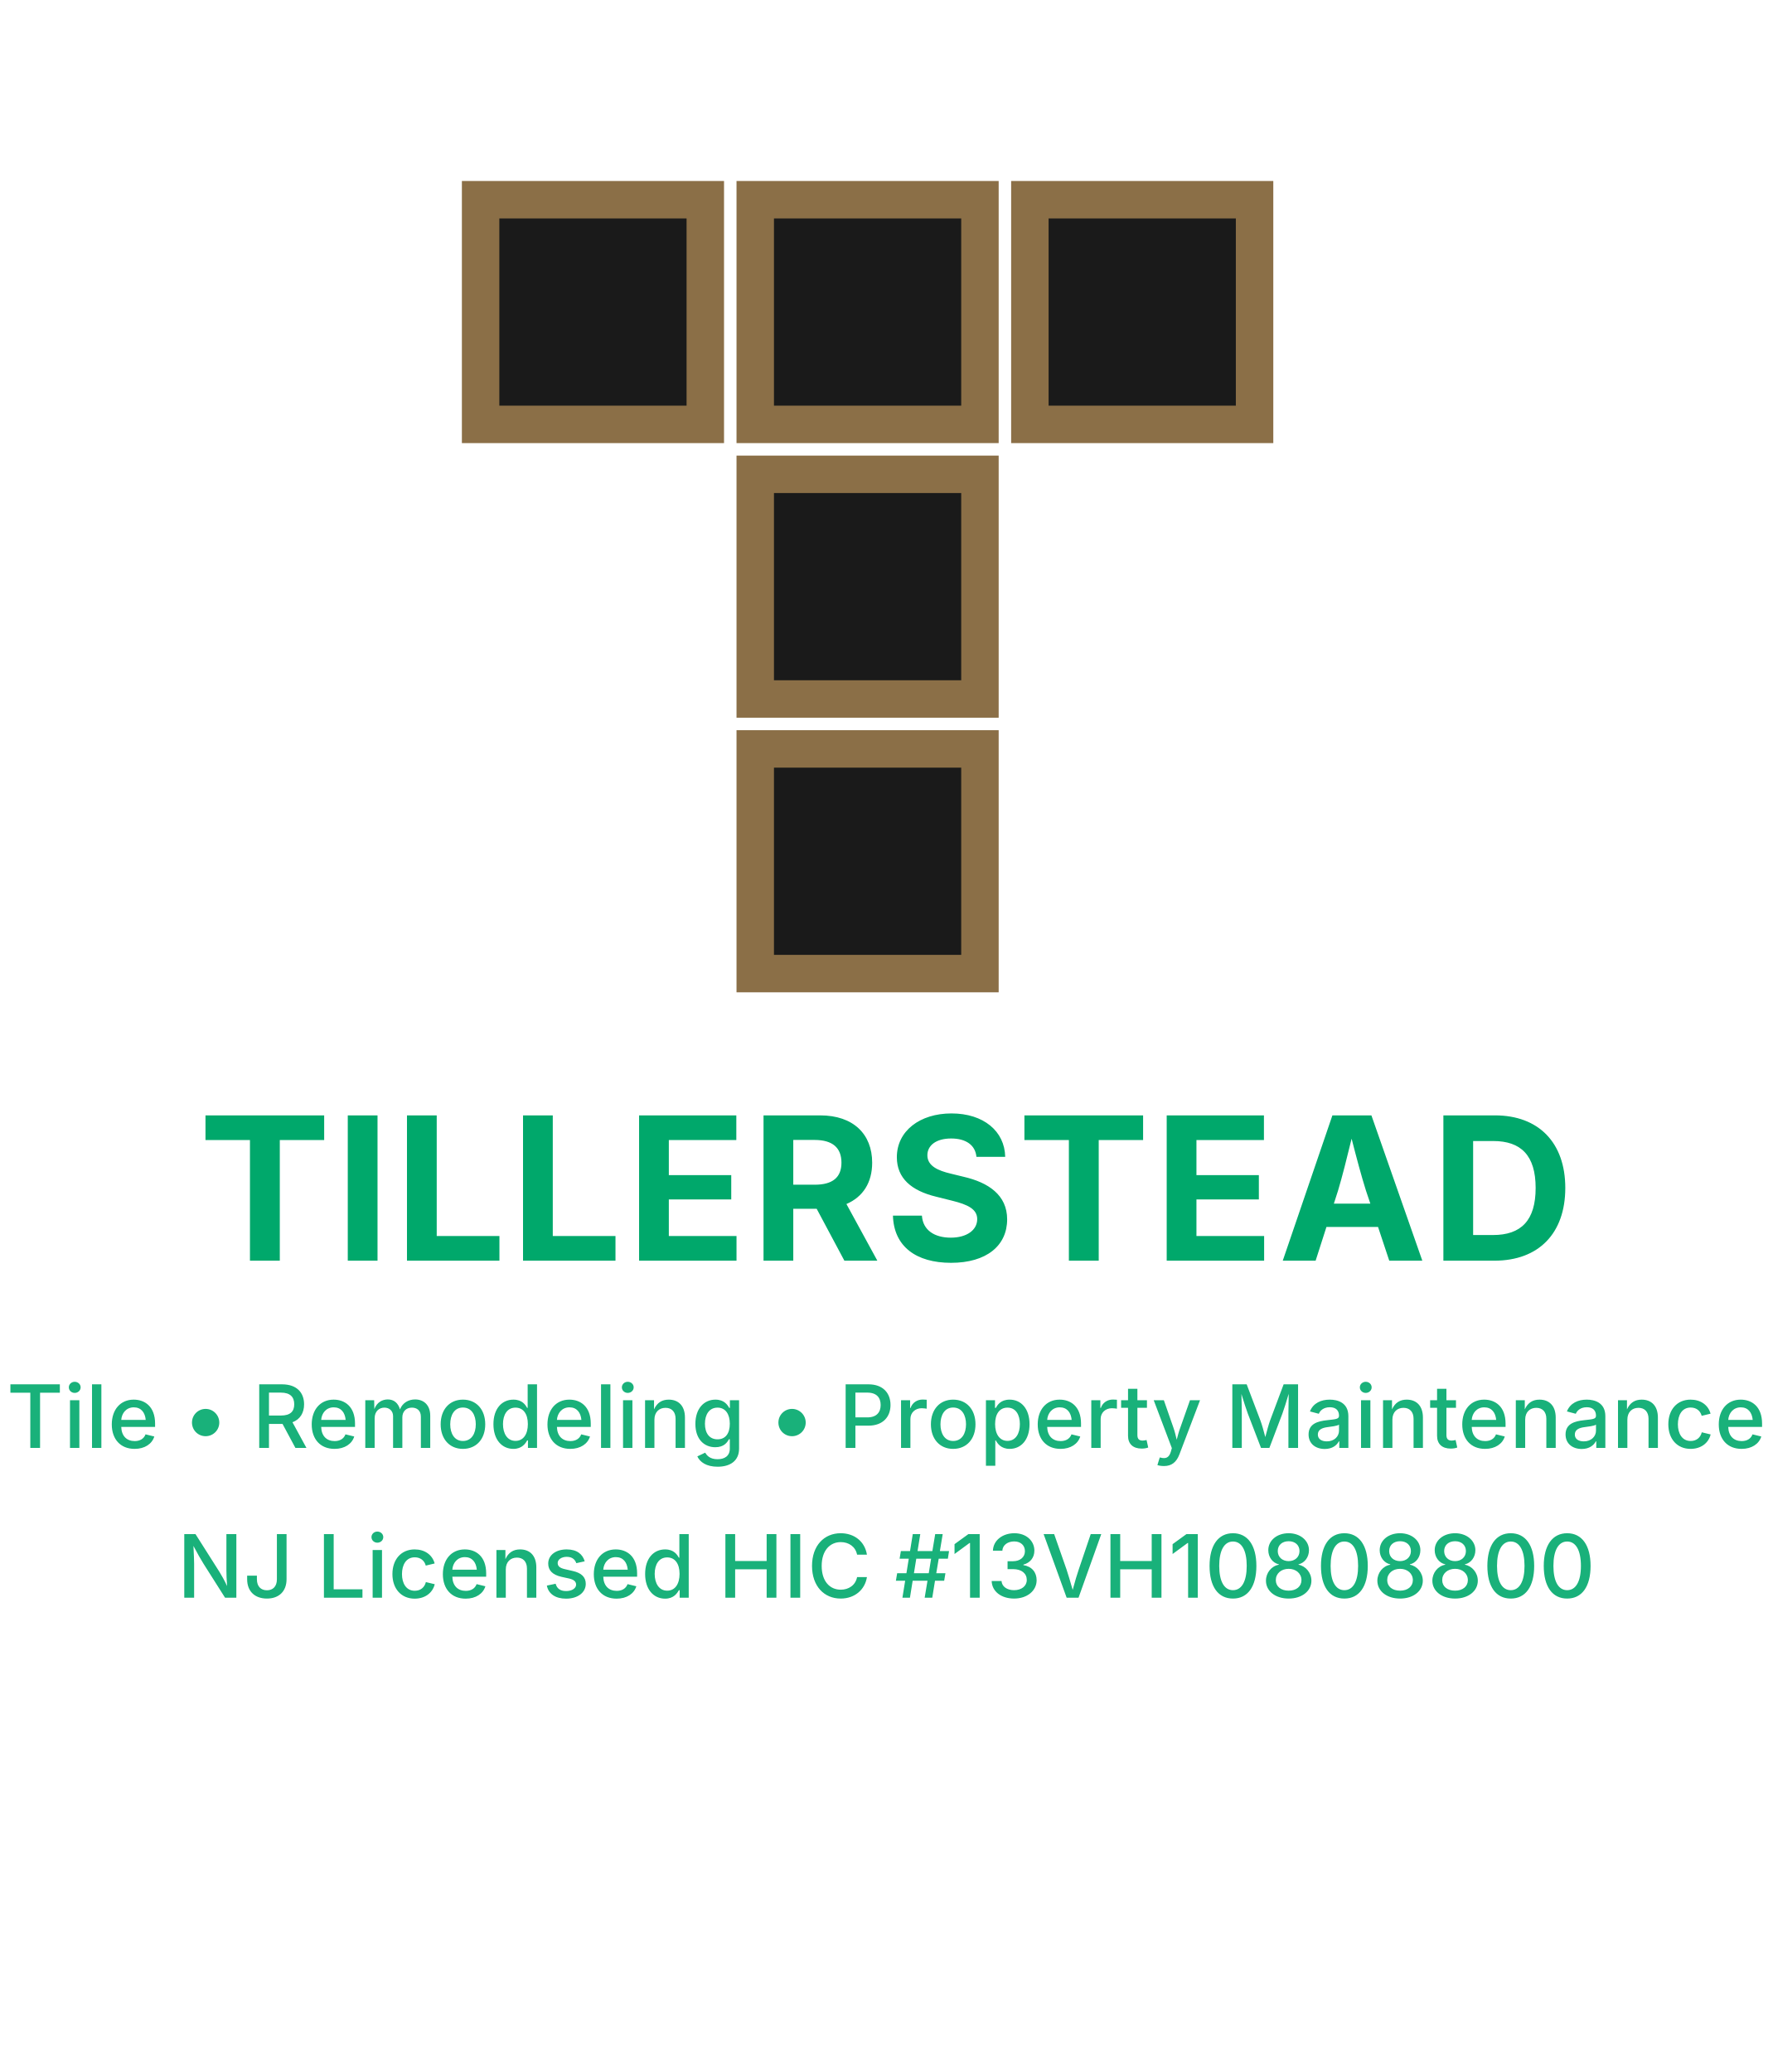
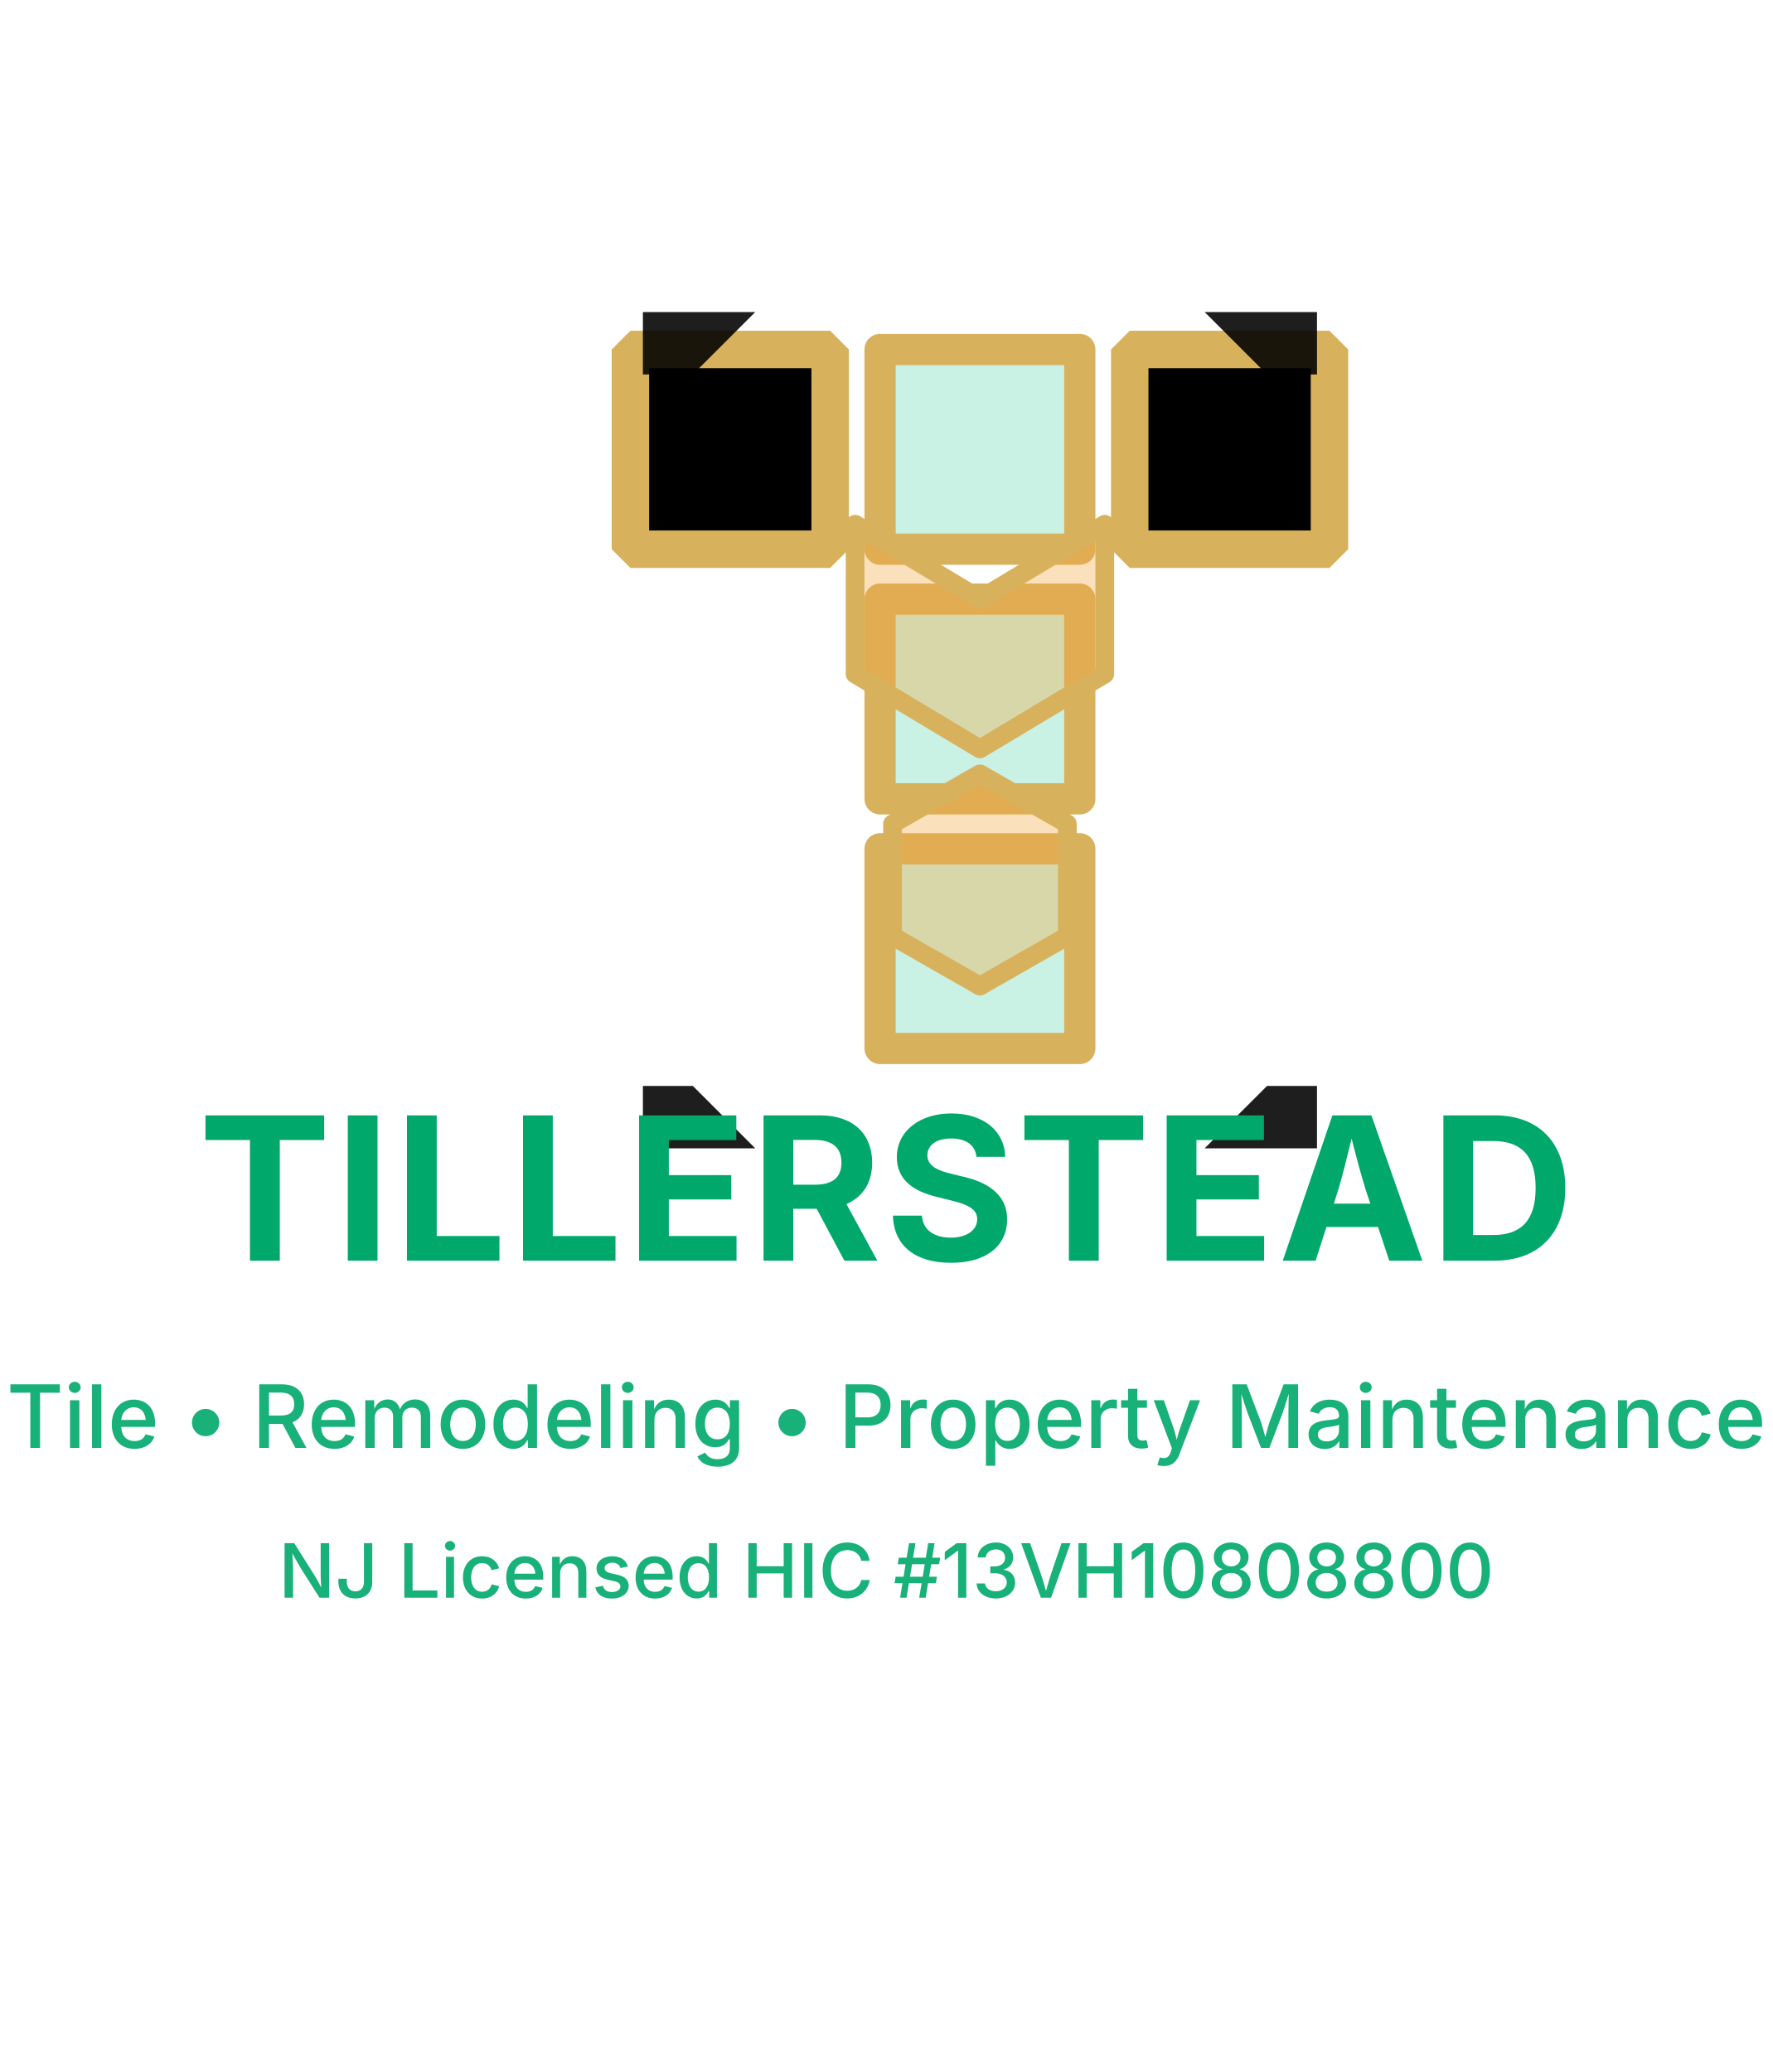
<svg xmlns="http://www.w3.org/2000/svg" viewBox="-12 -12 284 332" role="img" aria-labelledby="ts-logo-title ts-logo-desc">
-   <style>
-     .t-mark{fill:var(--color-dark-primary,#1a1a1a);stroke:var(--color-accent,#8b6f47);stroke-width:6;stroke-linejoin:miter}
-     .word-main{fill:var(--color-primary,#00a86b);font:700 32px system-ui,-apple-system,BlinkMacSystemFont,'Segoe UI',sans-serif;letter-spacing:.5px;text-anchor:middle}
-     .word-sub{fill:var(--color-primary,#00a86b);font:500 14px system-ui,-apple-system,BlinkMacSystemFont,'Segoe UI',sans-serif;opacity:.9;text-anchor:middle}
-   </style>
-   <path class="t-mark" transform="translate(65 20)" d="M0 0h36v36H0zM44 0h36v36H44zM88 0h36v36h-36zM44 44h36v36H44zM44 88h36v36H44z" />
+   <defs>
+     <style>
+       .tile-frame{fill:var(--logo-frame-fill,transparent);stroke:var(--logo-trim,var(--color-accent,#d8b15c));stroke-width:8;stroke-linejoin:round}
+       .tile-frame-inner{fill:none;stroke:var(--logo-trim,var(--color-accent,#d8b15c));stroke-width:3;stroke-linejoin:round;stroke-dasharray:14 8;opacity:.85}
+       .tile{fill:var(--logo-tile-fill,var(--color-primary,#0bbf84));stroke:var(--logo-grout,#d8b15c);stroke-width:6;stroke-linejoin:bevel}
+       .tile-soft{fill:var(--logo-tile-soft,rgba(11,191,132,0.22));stroke:var(--logo-grout,#d8b15c);stroke-width:5;stroke-linejoin:round}
+       .tile-inlay{fill:var(--logo-inlay,rgba(244,167,64,0.35));stroke:var(--logo-grout,#d8b15c);stroke-width:3;stroke-linejoin:round}
+       .tile-detail{fill:var(--logo-trim,var(--color-accent,#d8b15c));opacity:.88}
+       .word-main{fill:var(--color-primary,#00a86b);font:700 32px system-ui,-apple-system,BlinkMacSystemFont,'Segoe UI',sans-serif;letter-spacing:.5px;text-anchor:middle}
+       .word-sub{fill:var(--color-primary,#00a86b);font:500 14px system-ui,-apple-system,BlinkMacSystemFont,'Segoe UI',sans-serif;opacity:.9;text-anchor:middle}
+       .word-sub-small{font-size:12px}
+       .logo-mark-color{--logo-frame-fill:rgba(244,167,64,0.06);--logo-tile-soft:rgba(11,191,132,0.18);--logo-inlay:rgba(244,167,64,0.42)}
+     </style>
+     <g id="tile-cross">
+       <rect class="tile-frame" x="8" y="8" width="144" height="144" rx="16" />
+       <rect class="tile-frame tile-frame-inner" x="18" y="18" width="124" height="124" rx="12" />
+       <rect class="tile" x="24" y="24" width="32" height="32" />
+       <rect class="tile tile-soft" x="64" y="24" width="32" height="32" />
+       <rect class="tile" x="104" y="24" width="32" height="32" />
+       <rect class="tile tile-soft" x="64" y="64" width="32" height="32" />
+       <rect class="tile tile-soft" x="64" y="104" width="32" height="32" />
+       <path class="tile-inlay" d="M80 64l20-12v24l-20 12-20-12V52z" />
+       <path class="tile-inlay" d="M80 92l14 8v18l-14 8-14-8v-18z" />
+       <path class="tile-detail" d="M26 18h18l-10 10h-8z" />
+       <path class="tile-detail" d="M134 18h-18l10 10h8z" />
+       <path class="tile-detail" d="M26 152h18l-10-10h-8z" />
+       <path class="tile-detail" d="M134 152h-18l10-10h8z" />
+     </g>
+   </defs>
+   <g transform="translate(65 20)">
+     <use href="#tile-cross" class="logo-mark-color" />
+   </g>
  <text x="130" y="190" class="word-main">TILLERSTEAD</text>
  <text x="130" y="220" class="word-sub">Tile • Remodeling • Property Maintenance</text>
-   <text x="130" y="244" class="word-sub" font-size="12">NJ Licensed HIC #13VH10808800</text>
+   <text x="130" y="244" class="word-sub word-sub-small">NJ Licensed HIC #13VH10808800</text>
</svg>
